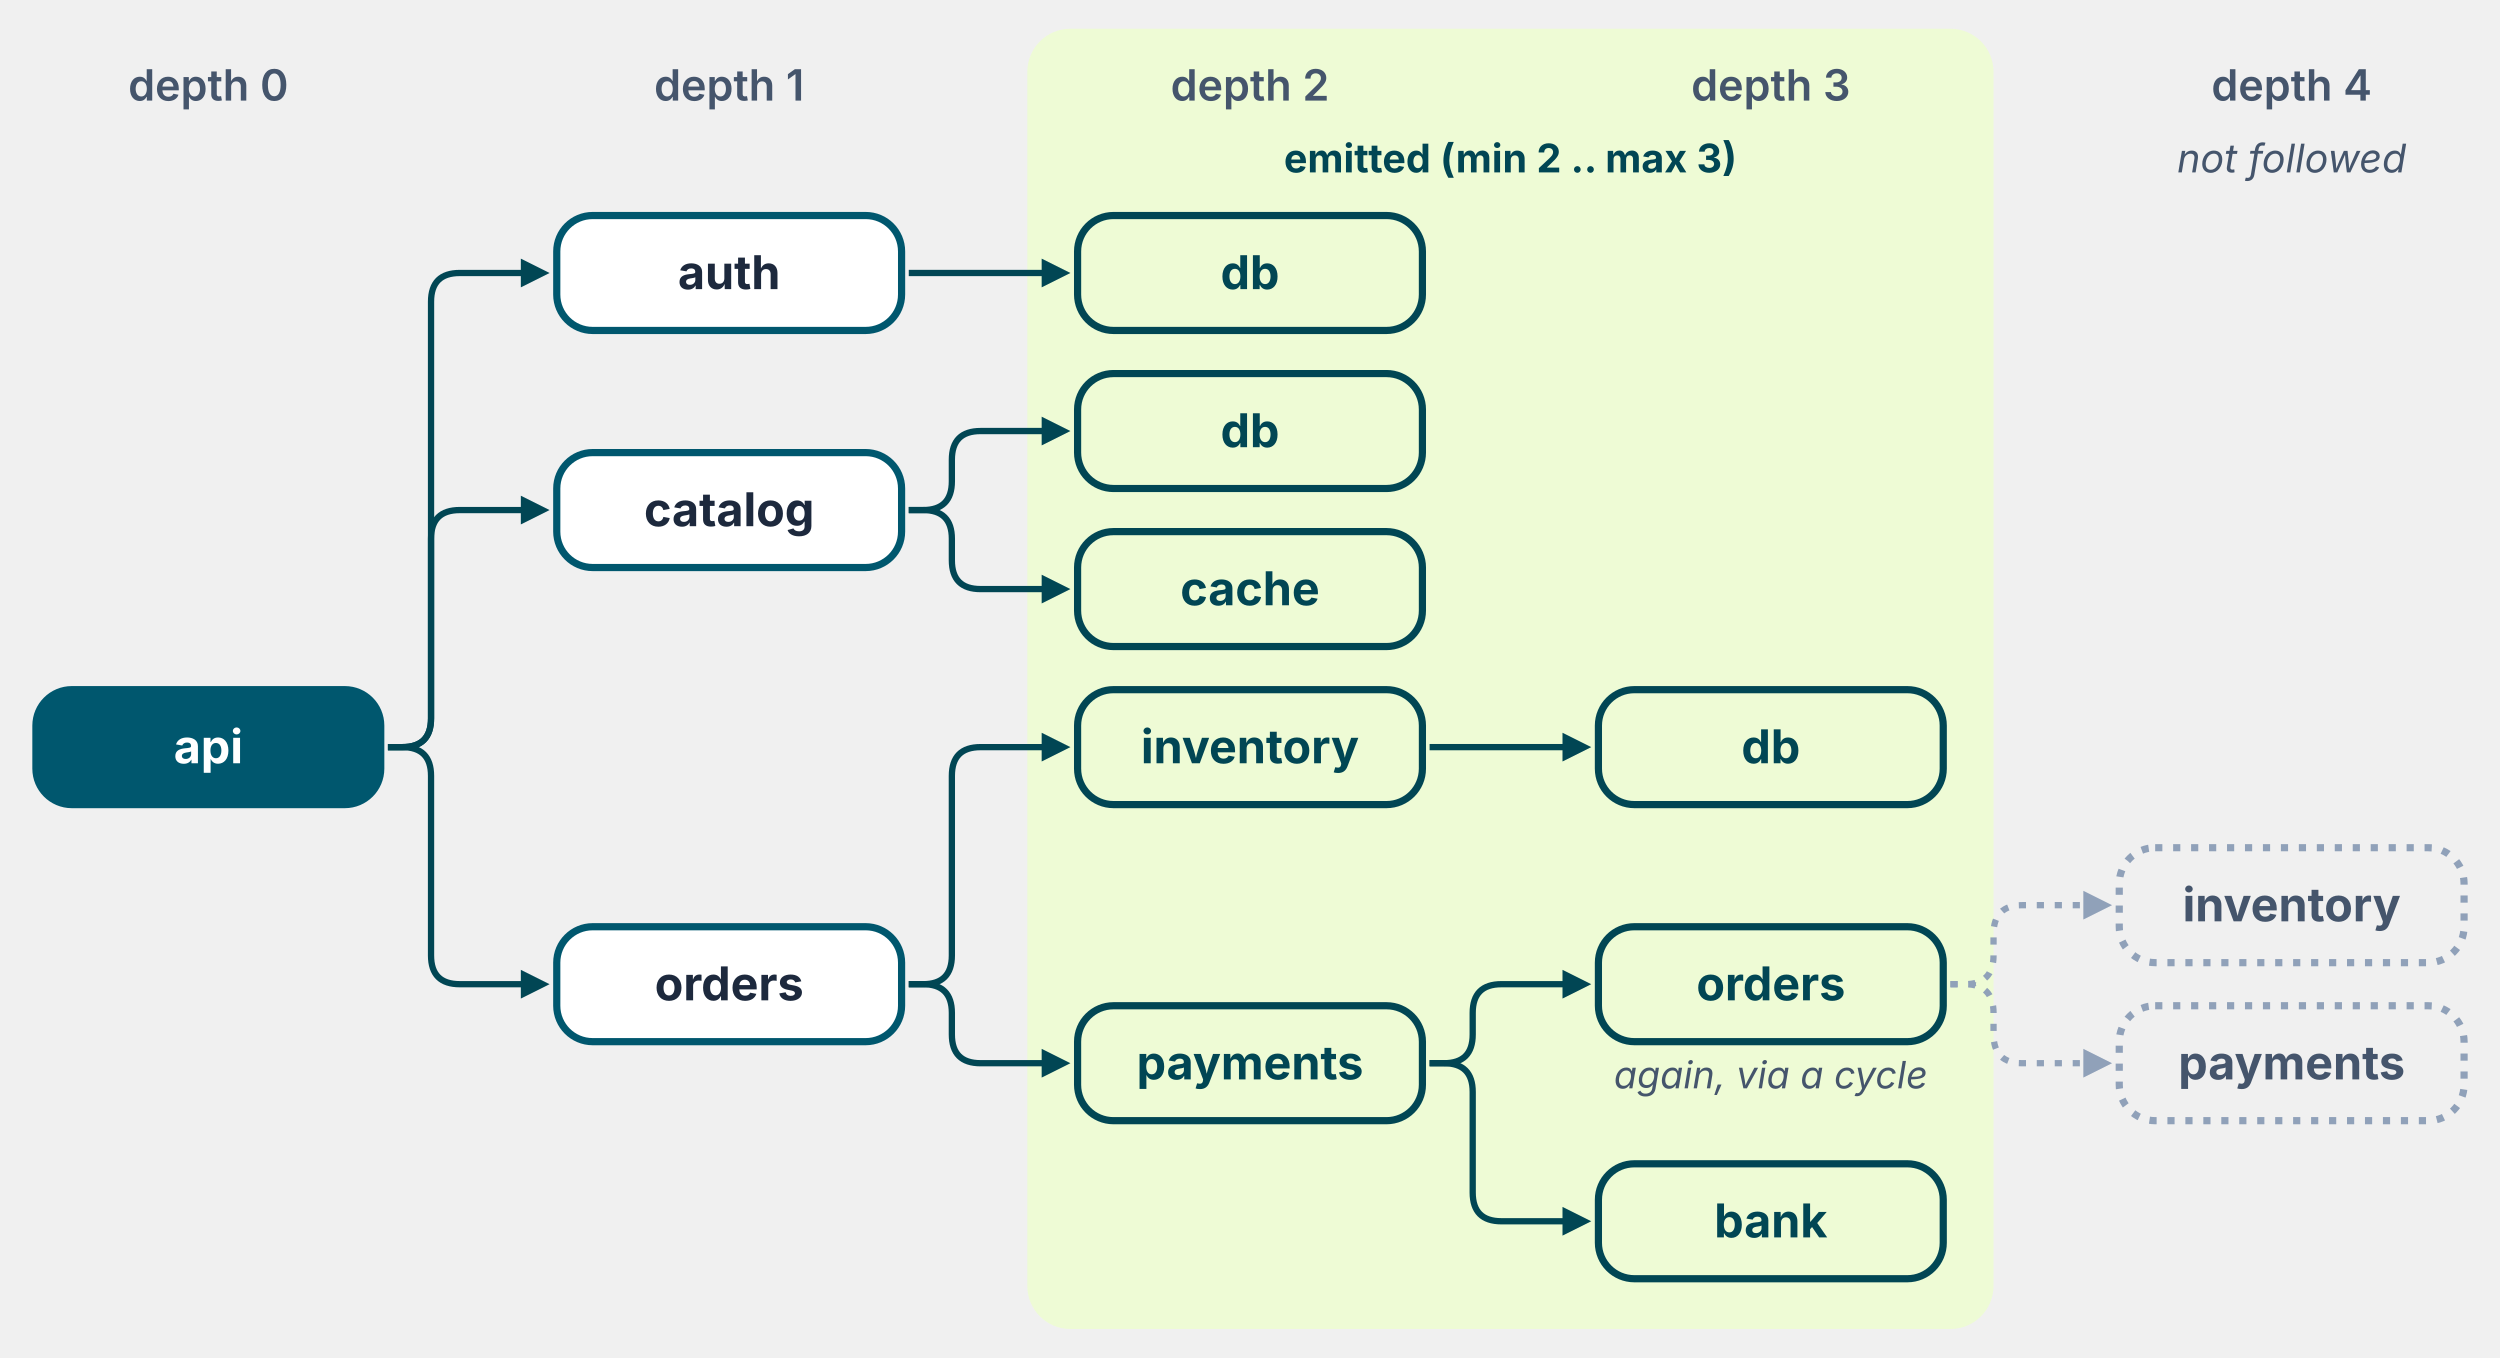
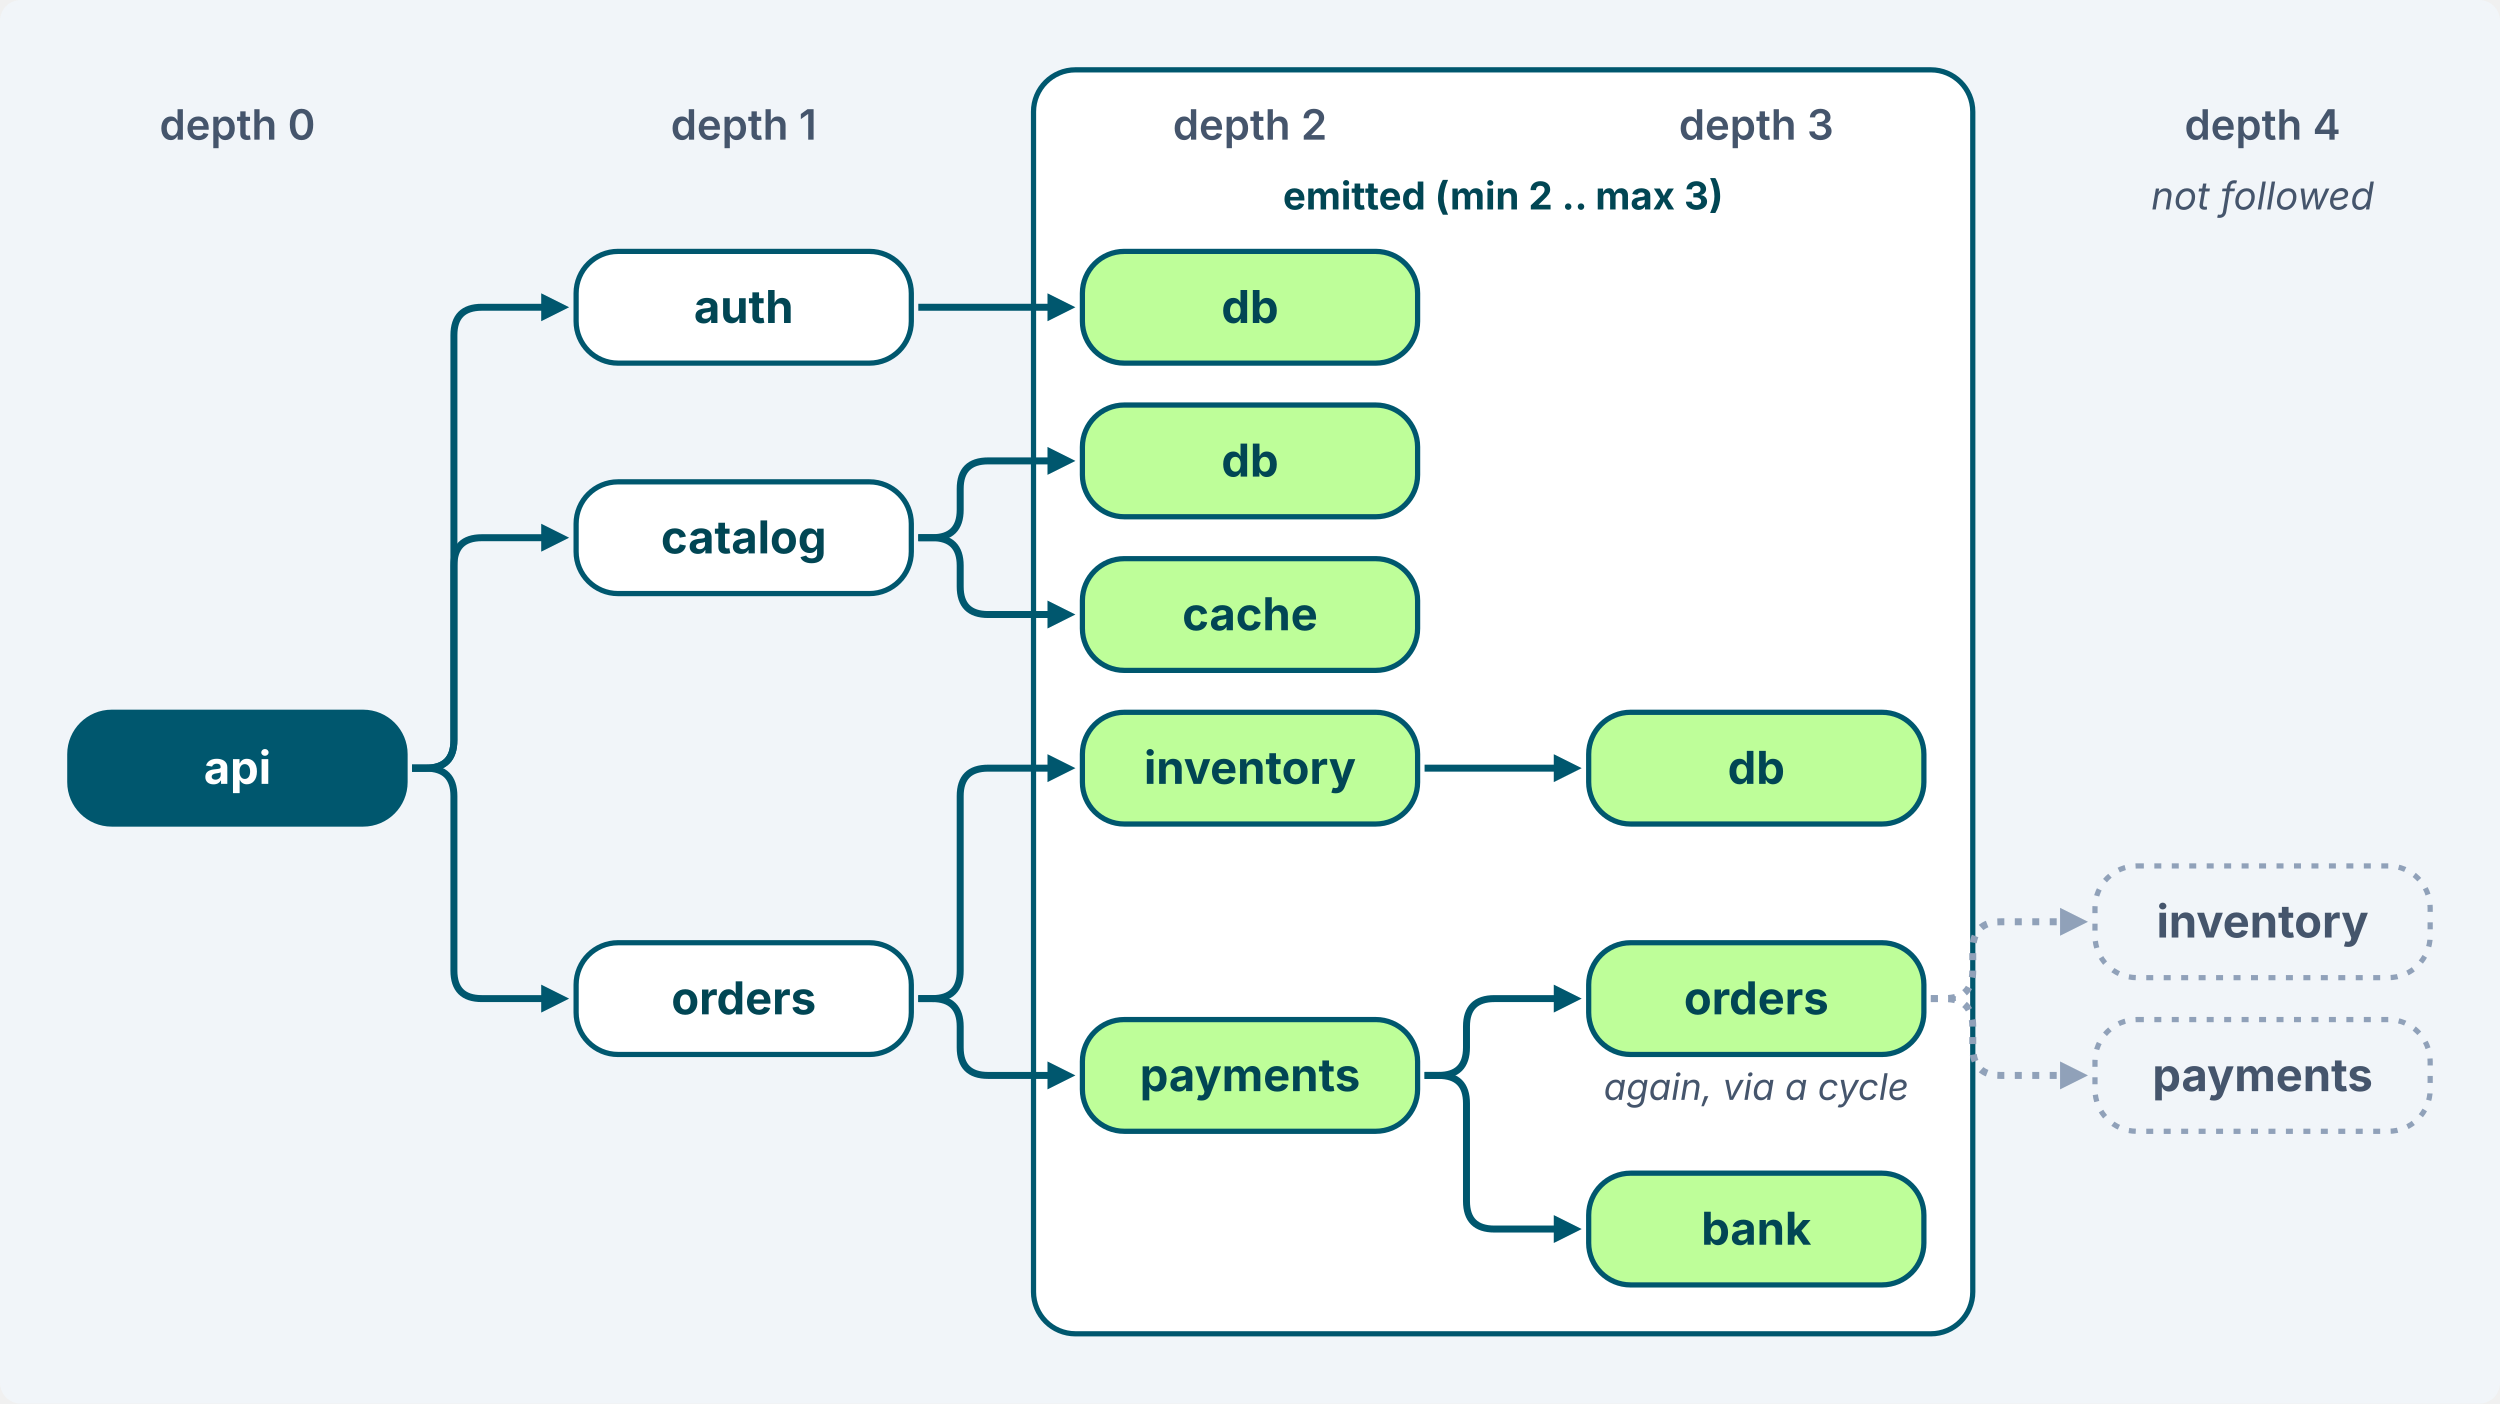
- <svg xmlns="http://www.w3.org/2000/svg" class="keep-colors" viewBox="2 6 696 378" width="696" height="378" role="img" aria-labelledby="traversal-explained-t traversal-explained-d" font-family="Inter, -apple-system, BlinkMacSystemFont, 'Segoe UI', Helvetica, Arial, sans-serif">
+ <svg xmlns="http://www.w3.org/2000/svg" class="keep-colors" viewBox="-8 -6 716 402" width="716" height="402" role="img" aria-labelledby="traversal-explained-t traversal-explained-d" font-family="Inter, -apple-system, BlinkMacSystemFont, 'Segoe UI', Helvetica, Arial, sans-serif">
  <defs>
    <marker id="traversal-explained-a" markerWidth="8" markerHeight="8" refX="2" refY="4" orient="auto" markerUnits="userSpaceOnUse">
-       <path class="dg-f-accent" d="M0,0 L8,4 L0,8 z" fill="#014654" />
+       <path class="dg-f-accent" d="M0,0 L8,4 L0,8 z" fill="#00576e" />
    </marker>
    <marker id="traversal-explained-g" markerWidth="8" markerHeight="8" refX="2" refY="4" orient="auto" markerUnits="userSpaceOnUse">
      <path class="dg-f-arrow" d="M0,0 L8,4 L0,8 z" fill="#90a1b9" />
    </marker>
  </defs>
-   <rect class="dg-f-tag" x="288.0" y="14.0" width="269.0" height="362.0" rx="12" fill="#eefbd5" stroke="none" stroke-width="0" />
-   <path class="dg-s-accent" d="M110.0,214.0 H114.0 Q122.0,214.0 122.0,206.0 V90.0 Q122.0,82.0 130.0,82.0 H149.0" fill="none" stroke="#014654" stroke-width="1.75" marker-end="url(#traversal-explained-a)" />
-   <path class="dg-s-accent" d="M110.0,214.0 H114.0 Q122.0,214.0 122.0,206.0 V156.0 Q122.0,148.0 130.0,148.0 H149.0" fill="none" stroke="#014654" stroke-width="1.75" marker-end="url(#traversal-explained-a)" />
-   <path class="dg-s-accent" d="M110.0,214.0 H114.0 Q122.0,214.0 122.0,222.0 V272.0 Q122.0,280.0 130.0,280.0 H149.0" fill="none" stroke="#014654" stroke-width="1.75" marker-end="url(#traversal-explained-a)" />
-   <line class="dg-s-accent" x1="255.0" y1="82.0" x2="294.0" y2="82.0" stroke="#014654" stroke-width="1.75" marker-end="url(#traversal-explained-a)" />
-   <path class="dg-s-accent" d="M255.0,148.0 H259.0 Q267.0,148.0 267.0,140.0 V134.0 Q267.0,126.0 275.0,126.0 H294.0" fill="none" stroke="#014654" stroke-width="1.75" marker-end="url(#traversal-explained-a)" />
-   <path class="dg-s-accent" d="M255.0,148.0 H259.0 Q267.0,148.0 267.0,156.0 V162.0 Q267.0,170.0 275.0,170.0 H294.0" fill="none" stroke="#014654" stroke-width="1.75" marker-end="url(#traversal-explained-a)" />
-   <path class="dg-s-accent" d="M255.0,280.0 H259.0 Q267.0,280.0 267.0,272.0 V222.0 Q267.0,214.0 275.0,214.0 H294.0" fill="none" stroke="#014654" stroke-width="1.75" marker-end="url(#traversal-explained-a)" />
-   <path class="dg-s-accent" d="M255.0,280.0 H259.0 Q267.0,280.0 267.0,288.0 V294.0 Q267.0,302.0 275.0,302.0 H294.0" fill="none" stroke="#014654" stroke-width="1.75" marker-end="url(#traversal-explained-a)" />
-   <line class="dg-s-accent" x1="400.0" y1="214.0" x2="439.0" y2="214.0" stroke="#014654" stroke-width="1.75" marker-end="url(#traversal-explained-a)" />
-   <path class="dg-s-accent" d="M400.0,302.0 H404.0 Q412.0,302.0 412.0,294.0 V288.0 Q412.0,280.0 420.0,280.0 H439.0" fill="none" stroke="#014654" stroke-width="1.75" marker-end="url(#traversal-explained-a)" />
-   <path class="dg-s-accent" d="M400.0,302.0 H404.0 Q412.0,302.0 412.0,310.0 V338.0 Q412.0,346.0 420.0,346.0 H439.0" fill="none" stroke="#014654" stroke-width="1.75" marker-end="url(#traversal-explained-a)" />
-   <path class="dg-s-line" d="M545.0,280.0 H549.0 Q557.0,280.0 557.0,272.0 V266.0 Q557.0,258.0 565.0,258.0 H584.0" fill="none" stroke="#90a1b9" stroke-width="1.75" marker-end="url(#traversal-explained-g)" stroke-dasharray="2 3" />
-   <path class="dg-s-line" d="M545.0,280.0 H549.0 Q557.0,280.0 557.0,288.0 V294.0 Q557.0,302.0 565.0,302.0 H584.0" fill="none" stroke="#90a1b9" stroke-width="1.75" marker-end="url(#traversal-explained-g)" stroke-dasharray="2 3" />
+   <rect class="dg-f-canvas" x="-8" y="-6" width="716" height="402" rx="6" fill="#f1f5f9" />
+   <rect class="dg-f-node dg-s-accent" x="288.0" y="14.0" width="269.0" height="362.0" rx="12" fill="#ffffff" stroke="#00576e" stroke-width="1.5" />
+   <path class="dg-s-accent" d="M110.0,214.0 H114.0 Q122.0,214.0 122.0,206.0 V90.0 Q122.0,82.0 130.0,82.0 H149.0" fill="none" stroke="#00576e" stroke-width="2" marker-end="url(#traversal-explained-a)" />
+   <path class="dg-s-accent" d="M110.0,214.0 H114.0 Q122.0,214.0 122.0,206.0 V156.0 Q122.0,148.0 130.0,148.0 H149.0" fill="none" stroke="#00576e" stroke-width="2" marker-end="url(#traversal-explained-a)" />
+   <path class="dg-s-accent" d="M110.0,214.0 H114.0 Q122.0,214.0 122.0,222.0 V272.0 Q122.0,280.0 130.0,280.0 H149.0" fill="none" stroke="#00576e" stroke-width="2" marker-end="url(#traversal-explained-a)" />
+   <line class="dg-s-accent" x1="255.0" y1="82.0" x2="294.0" y2="82.0" stroke="#00576e" stroke-width="2" marker-end="url(#traversal-explained-a)" />
+   <path class="dg-s-accent" d="M255.0,148.0 H259.0 Q267.0,148.0 267.0,140.0 V134.0 Q267.0,126.0 275.0,126.0 H294.0" fill="none" stroke="#00576e" stroke-width="2" marker-end="url(#traversal-explained-a)" />
+   <path class="dg-s-accent" d="M255.0,148.0 H259.0 Q267.0,148.0 267.0,156.0 V162.0 Q267.0,170.0 275.0,170.0 H294.0" fill="none" stroke="#00576e" stroke-width="2" marker-end="url(#traversal-explained-a)" />
+   <path class="dg-s-accent" d="M255.0,280.0 H259.0 Q267.0,280.0 267.0,272.0 V222.0 Q267.0,214.0 275.0,214.0 H294.0" fill="none" stroke="#00576e" stroke-width="2" marker-end="url(#traversal-explained-a)" />
+   <path class="dg-s-accent" d="M255.0,280.0 H259.0 Q267.0,280.0 267.0,288.0 V294.0 Q267.0,302.0 275.0,302.0 H294.0" fill="none" stroke="#00576e" stroke-width="2" marker-end="url(#traversal-explained-a)" />
+   <line class="dg-s-accent" x1="400.0" y1="214.0" x2="439.0" y2="214.0" stroke="#00576e" stroke-width="2" marker-end="url(#traversal-explained-a)" />
+   <path class="dg-s-accent" d="M400.0,302.0 H404.0 Q412.0,302.0 412.0,294.0 V288.0 Q412.0,280.0 420.0,280.0 H439.0" fill="none" stroke="#00576e" stroke-width="2" marker-end="url(#traversal-explained-a)" />
+   <path class="dg-s-accent" d="M400.0,302.0 H404.0 Q412.0,302.0 412.0,310.0 V338.0 Q412.0,346.0 420.0,346.0 H439.0" fill="none" stroke="#00576e" stroke-width="2" marker-end="url(#traversal-explained-a)" />
+   <path class="dg-s-line" d="M545.0,280.0 H549.0 Q557.0,280.0 557.0,272.0 V266.0 Q557.0,258.0 565.0,258.0 H584.0" fill="none" stroke="#90a1b9" stroke-width="2" marker-end="url(#traversal-explained-g)" stroke-dasharray="2 3" />
+   <path class="dg-s-line" d="M545.0,280.0 H549.0 Q557.0,280.0 557.0,288.0 V294.0 Q557.0,302.0 565.0,302.0 H584.0" fill="none" stroke="#90a1b9" stroke-width="2" marker-end="url(#traversal-explained-g)" stroke-dasharray="2 3" />
  <text class="dg-f-muted" x="60.0" y="34.0" text-anchor="middle" font-size="12" font-weight="600" fill="#45556c">depth 0</text>
  <text class="dg-f-muted" x="205.0" y="34.0" text-anchor="middle" font-size="12" font-weight="600" fill="#45556c">depth 1</text>
  <text class="dg-f-muted" x="350.0" y="34.0" text-anchor="middle" font-size="12" font-weight="600" fill="#45556c">depth 2</text>
  <text class="dg-f-muted" x="495.0" y="34.0" text-anchor="middle" font-size="12" font-weight="600" fill="#45556c">depth 3</text>
  <text class="dg-f-muted" x="640.0" y="34.0" text-anchor="middle" font-size="12" font-weight="600" fill="#45556c">depth 4</text>
  <text class="dg-f-lime" x="422.5" y="54.0" text-anchor="middle" font-size="11" font-weight="700" fill="#014654">emitted (min 2 .. max 3)</text>
  <text class="dg-f-muted" x="640.0" y="54.0" text-anchor="middle" font-size="11" font-style="italic" fill="#45556c">not followed</text>
-   <rect class="" x="12.0" y="198.0" width="96.0" height="32.0" rx="10" fill="#00576e" stroke="#00576e" stroke-width="2" />
-   <text class="" x="60.0" y="218.5" text-anchor="middle" font-size="13" font-weight="700" fill="#ffffff">api</text>
-   <rect class="dg-f-node dg-s-accent" x="157.0" y="66.0" width="96.0" height="32.0" rx="10" fill="#ffffff" stroke="#00576e" stroke-width="2" />
-   <text class="dg-f-text" x="205.0" y="86.5" text-anchor="middle" font-size="13" font-weight="700" fill="#1d293d">auth</text>
-   <rect class="dg-f-node dg-s-accent" x="157.0" y="132.0" width="96.0" height="32.0" rx="10" fill="#ffffff" stroke="#00576e" stroke-width="2" />
-   <text class="dg-f-text" x="205.0" y="152.5" text-anchor="middle" font-size="13" font-weight="700" fill="#1d293d">catalog</text>
-   <rect class="dg-f-node dg-s-accent" x="157.0" y="264.0" width="96.0" height="32.0" rx="10" fill="#ffffff" stroke="#00576e" stroke-width="2" />
-   <text class="dg-f-text" x="205.0" y="284.5" text-anchor="middle" font-size="13" font-weight="700" fill="#1d293d">orders</text>
-   <rect class="dg-f-tag-solid dg-s-accent" x="302.0" y="66.0" width="96.0" height="32.0" rx="10" fill="#eefbd5" stroke="#014654" stroke-width="2" />
-   <text class="dg-f-lime" x="350.0" y="86.5" text-anchor="middle" font-size="13" font-weight="700" fill="#014654">db</text>
-   <rect class="dg-f-tag-solid dg-s-accent" x="302.0" y="110.0" width="96.0" height="32.0" rx="10" fill="#eefbd5" stroke="#014654" stroke-width="2" />
-   <text class="dg-f-lime" x="350.0" y="130.5" text-anchor="middle" font-size="13" font-weight="700" fill="#014654">db</text>
-   <rect class="dg-f-tag-solid dg-s-accent" x="302.0" y="154.0" width="96.0" height="32.0" rx="10" fill="#eefbd5" stroke="#014654" stroke-width="2" />
-   <text class="dg-f-lime" x="350.0" y="174.5" text-anchor="middle" font-size="13" font-weight="700" fill="#014654">cache</text>
-   <rect class="dg-f-tag-solid dg-s-accent" x="302.0" y="198.0" width="96.0" height="32.0" rx="10" fill="#eefbd5" stroke="#014654" stroke-width="2" />
-   <text class="dg-f-lime" x="350.0" y="218.5" text-anchor="middle" font-size="13" font-weight="700" fill="#014654">inventory</text>
-   <rect class="dg-f-tag-solid dg-s-accent" x="302.0" y="286.0" width="96.0" height="32.0" rx="10" fill="#eefbd5" stroke="#014654" stroke-width="2" />
-   <text class="dg-f-lime" x="350.0" y="306.5" text-anchor="middle" font-size="13" font-weight="700" fill="#014654">payments</text>
-   <rect class="dg-f-tag-solid dg-s-accent" x="447.0" y="198.0" width="96.0" height="32.0" rx="10" fill="#eefbd5" stroke="#014654" stroke-width="2" />
-   <text class="dg-f-lime" x="495.0" y="218.5" text-anchor="middle" font-size="13" font-weight="700" fill="#014654">db</text>
-   <rect class="dg-f-tag-solid dg-s-accent" x="447.0" y="264.0" width="96.0" height="32.0" rx="10" fill="#eefbd5" stroke="#014654" stroke-width="2" />
-   <text class="dg-f-lime" x="495.0" y="284.5" text-anchor="middle" font-size="13" font-weight="700" fill="#014654">orders</text>
-   <rect class="dg-f-tag-solid dg-s-accent" x="447.0" y="330.0" width="96.0" height="32.0" rx="10" fill="#eefbd5" stroke="#014654" stroke-width="2" />
-   <text class="dg-f-lime" x="495.0" y="350.5" text-anchor="middle" font-size="13" font-weight="700" fill="#014654">bank</text>
-   <rect class="dg-s-line" x="592.0" y="242.0" width="96.0" height="32.0" rx="10" fill="none" stroke="#90a1b9" stroke-width="2" stroke-dasharray="2 3" />
+   <rect class="" x="12.0" y="198.0" width="96.0" height="32.0" rx="12" fill="#00576e" stroke="#00576e" stroke-width="1.5" />
+   <text x="60.0" y="218.5" text-anchor="middle" font-size="13" font-weight="700" fill="#ffffff">api</text>
+   <rect class="dg-f-node dg-s-accent" x="157.0" y="66.0" width="96.0" height="32.0" rx="12" fill="#ffffff" stroke="#00576e" stroke-width="1.5" />
+   <text class="dg-f-text" x="205.0" y="86.5" text-anchor="middle" font-size="13" font-weight="700" fill="#014654">auth</text>
+   <rect class="dg-f-node dg-s-accent" x="157.0" y="132.0" width="96.0" height="32.0" rx="12" fill="#ffffff" stroke="#00576e" stroke-width="1.5" />
+   <text class="dg-f-text" x="205.0" y="152.5" text-anchor="middle" font-size="13" font-weight="700" fill="#014654">catalog</text>
+   <rect class="dg-f-node dg-s-accent" x="157.0" y="264.0" width="96.0" height="32.0" rx="12" fill="#ffffff" stroke="#00576e" stroke-width="1.5" />
+   <text class="dg-f-text" x="205.0" y="284.5" text-anchor="middle" font-size="13" font-weight="700" fill="#014654">orders</text>
+   <rect class="" x="302.0" y="66.0" width="96.0" height="32.0" rx="12" fill="#befe99" stroke="#00576e" stroke-width="1.5" />
+   <text x="350.0" y="86.5" text-anchor="middle" font-size="13" font-weight="700" fill="#014654">db</text>
+   <rect class="" x="302.0" y="110.0" width="96.0" height="32.0" rx="12" fill="#befe99" stroke="#00576e" stroke-width="1.5" />
+   <text x="350.0" y="130.5" text-anchor="middle" font-size="13" font-weight="700" fill="#014654">db</text>
+   <rect class="" x="302.0" y="154.0" width="96.0" height="32.0" rx="12" fill="#befe99" stroke="#00576e" stroke-width="1.5" />
+   <text x="350.0" y="174.5" text-anchor="middle" font-size="13" font-weight="700" fill="#014654">cache</text>
+   <rect class="" x="302.0" y="198.0" width="96.0" height="32.0" rx="12" fill="#befe99" stroke="#00576e" stroke-width="1.5" />
+   <text x="350.0" y="218.5" text-anchor="middle" font-size="13" font-weight="700" fill="#014654">inventory</text>
+   <rect class="" x="302.0" y="286.0" width="96.0" height="32.0" rx="12" fill="#befe99" stroke="#00576e" stroke-width="1.5" />
+   <text x="350.0" y="306.5" text-anchor="middle" font-size="13" font-weight="700" fill="#014654">payments</text>
+   <rect class="" x="447.0" y="198.0" width="96.0" height="32.0" rx="12" fill="#befe99" stroke="#00576e" stroke-width="1.5" />
+   <text x="495.0" y="218.5" text-anchor="middle" font-size="13" font-weight="700" fill="#014654">db</text>
+   <rect class="" x="447.0" y="264.0" width="96.0" height="32.0" rx="12" fill="#befe99" stroke="#00576e" stroke-width="1.5" />
+   <text x="495.0" y="284.5" text-anchor="middle" font-size="13" font-weight="700" fill="#014654">orders</text>
+   <rect class="" x="447.0" y="330.0" width="96.0" height="32.0" rx="12" fill="#befe99" stroke="#00576e" stroke-width="1.5" />
+   <text x="495.0" y="350.5" text-anchor="middle" font-size="13" font-weight="700" fill="#014654">bank</text>
+   <rect class="dg-s-line" x="592.0" y="242.0" width="96.0" height="32.0" rx="12" fill="none" stroke="#90a1b9" stroke-width="1.5" stroke-dasharray="2 3" />
  <text class="dg-f-muted" x="640.0" y="262.5" text-anchor="middle" font-size="13" font-weight="700" fill="#45556c">inventory</text>
-   <rect class="dg-s-line" x="592.0" y="286.0" width="96.0" height="32.0" rx="10" fill="none" stroke="#90a1b9" stroke-width="2" stroke-dasharray="2 3" />
+   <rect class="dg-s-line" x="592.0" y="286.0" width="96.0" height="32.0" rx="12" fill="none" stroke="#90a1b9" stroke-width="1.5" stroke-dasharray="2 3" />
  <text class="dg-f-muted" x="640.0" y="306.5" text-anchor="middle" font-size="13" font-weight="700" fill="#45556c">payments</text>
  <text class="dg-f-muted" x="495.0" y="309.0" text-anchor="middle" font-size="10.5" font-style="italic" fill="#45556c">again, via a cycle</text>
</svg>
